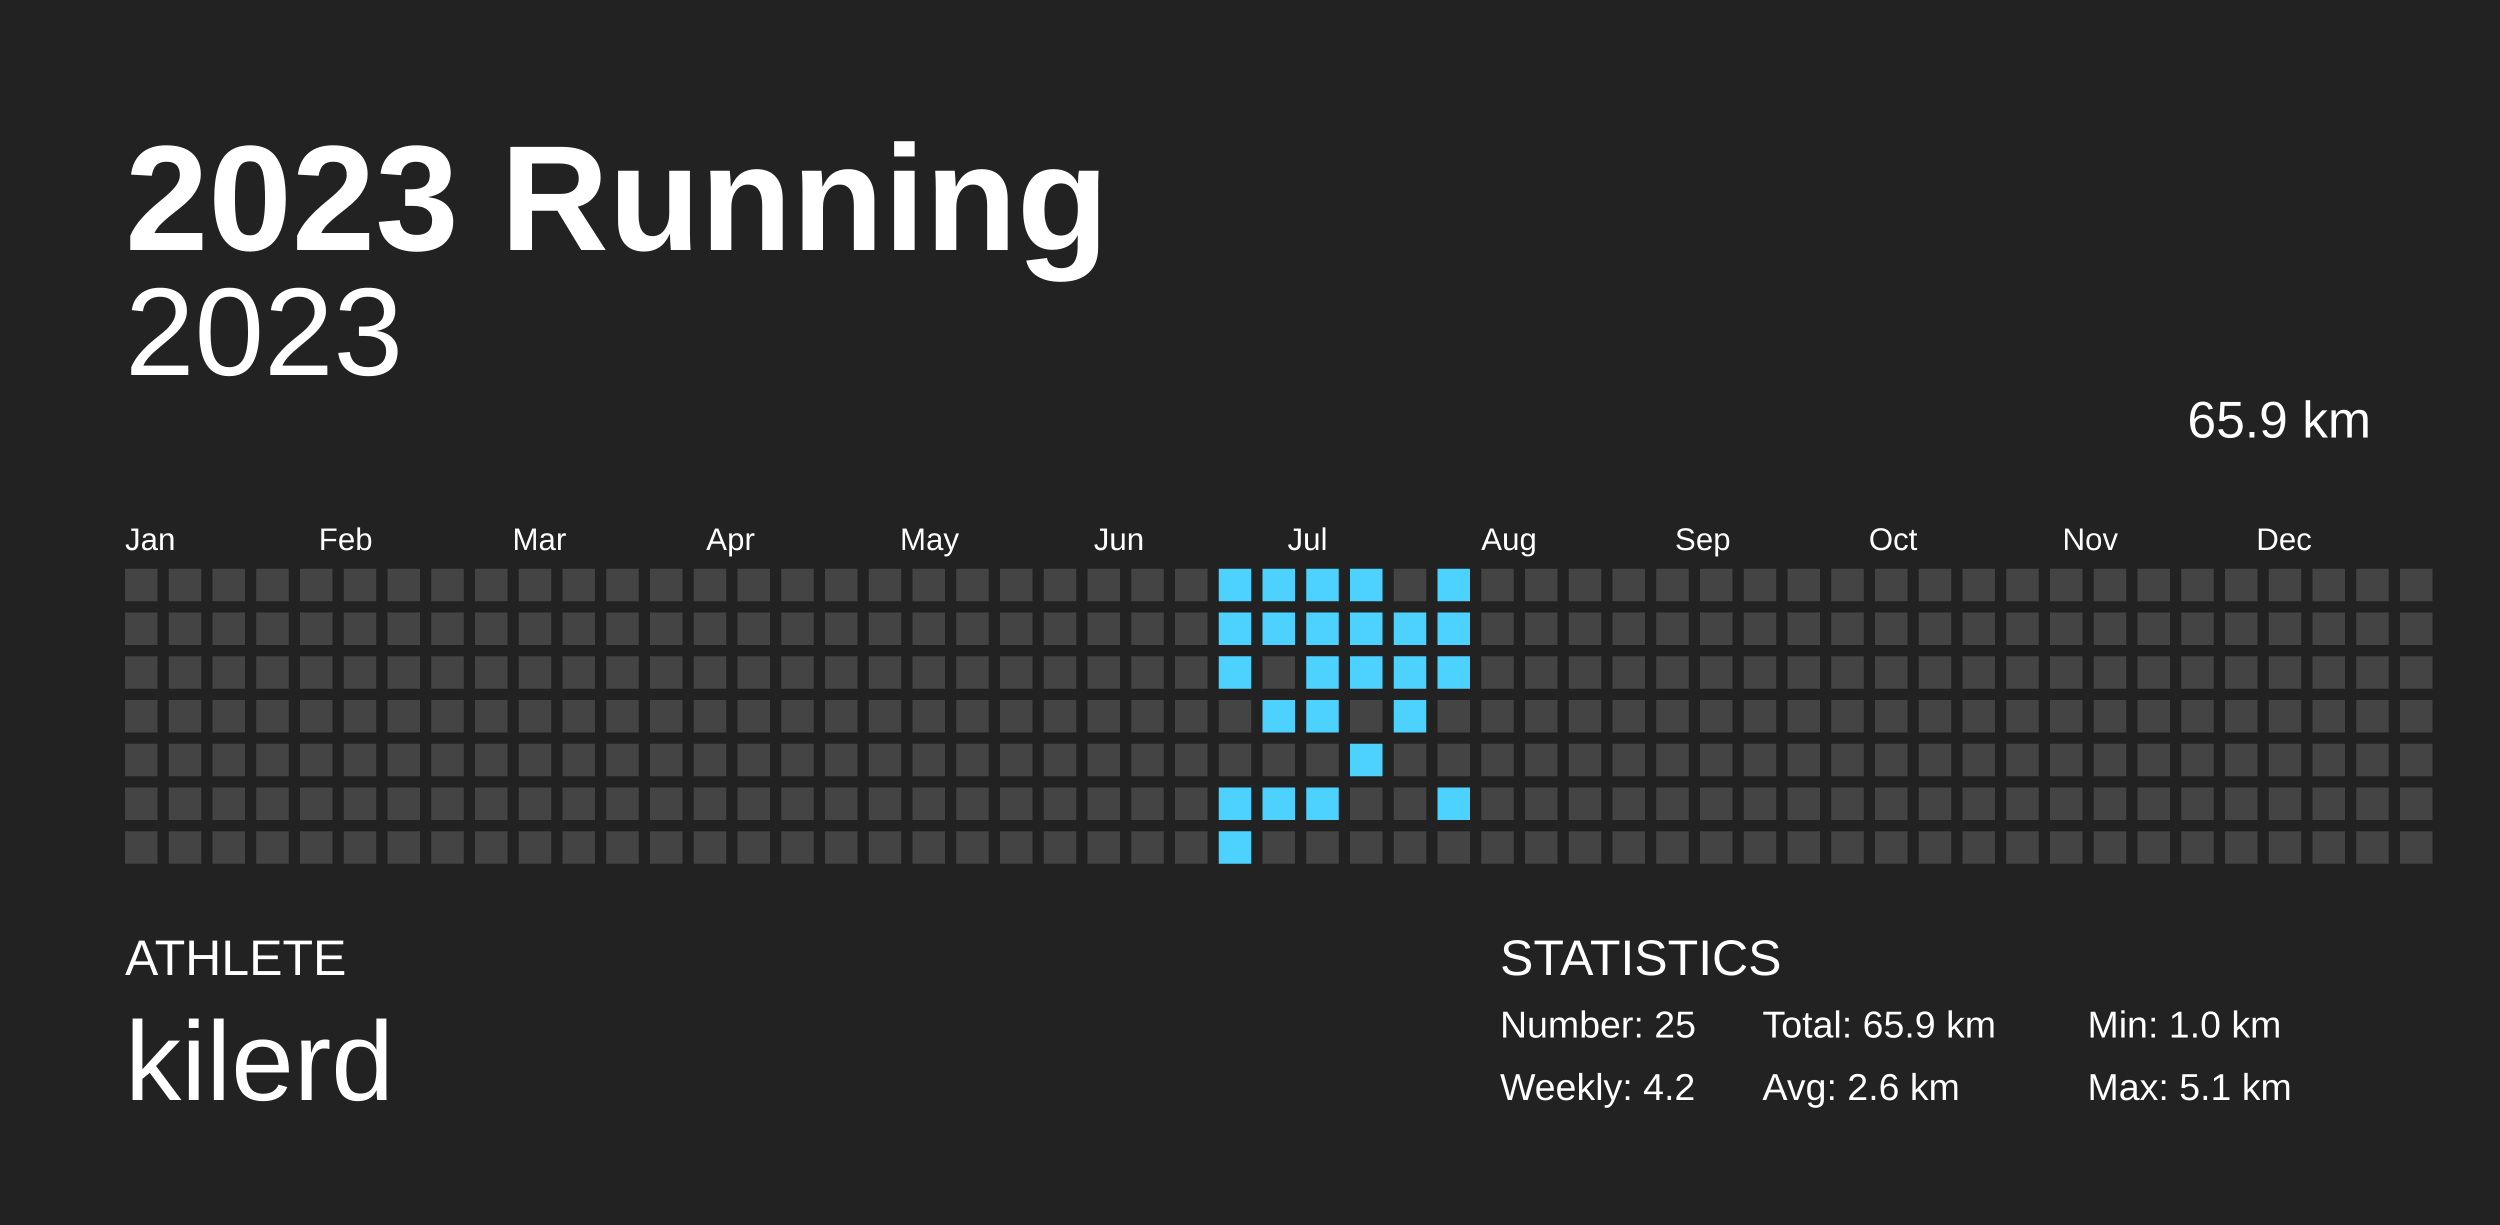
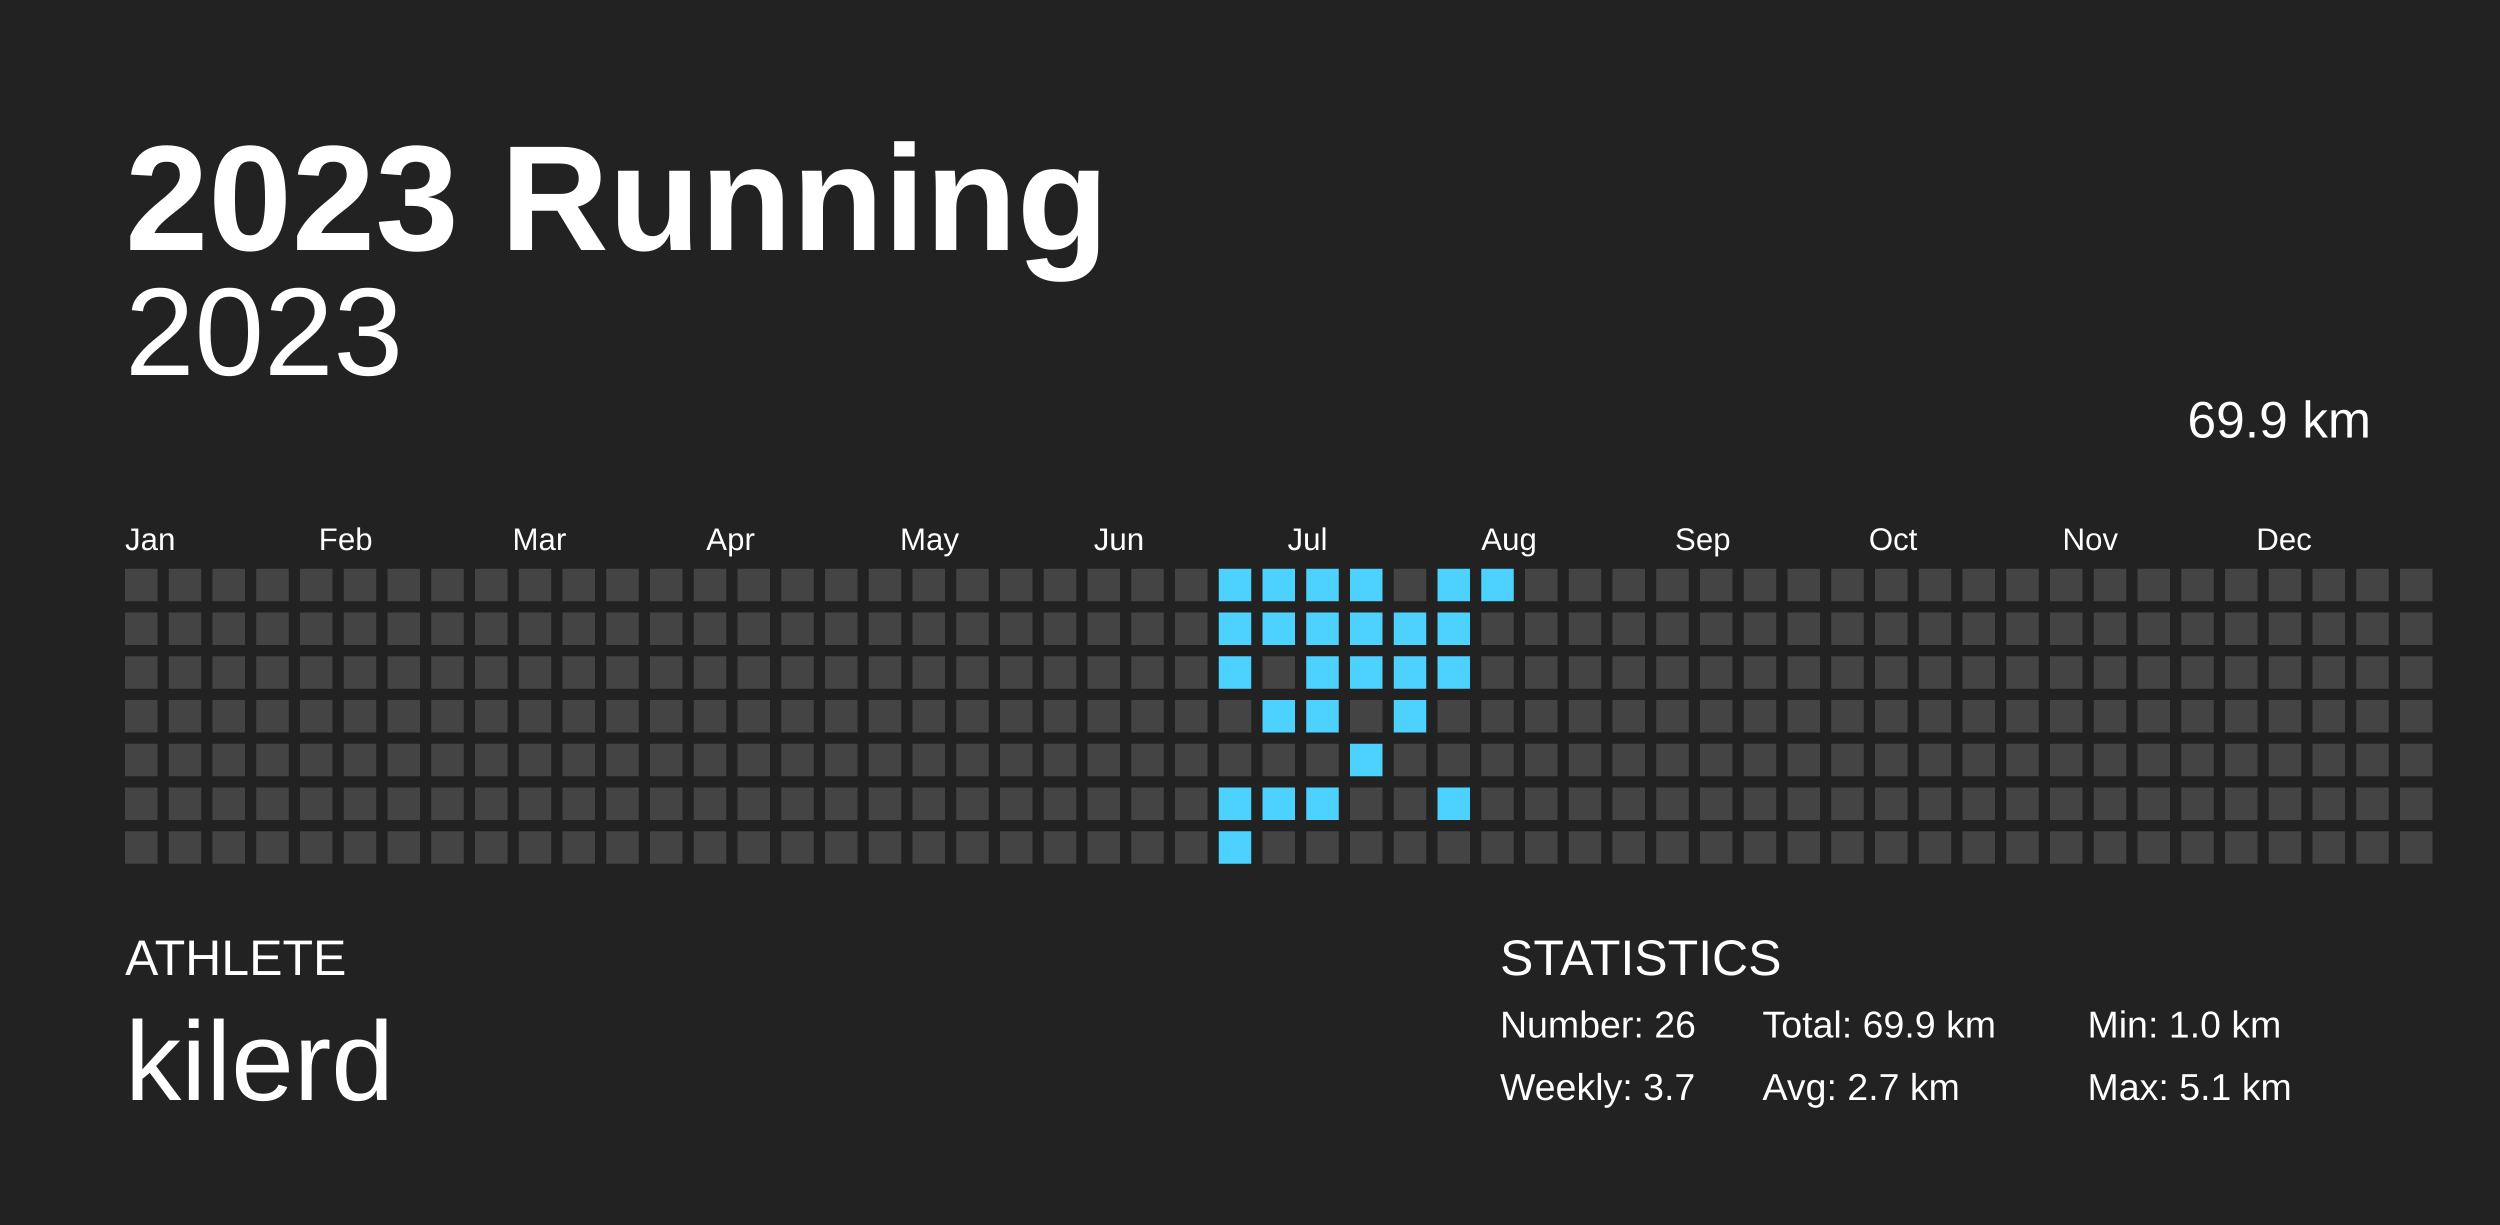
<svg xmlns="http://www.w3.org/2000/svg" baseProfile="full" height="98mm" version="1.1" viewBox="0,0,200,98" width="200mm">
  <defs />
  <rect fill="#222222" height="98" width="200" x="0" y="0" />
  <text fill="#FFFFFF" style="font-size:12px; font-family:Arial; font-weight:bold;" x="10" y="20">2023 Running</text>
  <text fill="#FFFFFF" style="font-size:4px; font-family:Arial" x="10" y="78">ATHLETE</text>
  <text fill="#FFFFFF" style="font-size:9px; font-family:Arial" x="10" y="88">kilerd</text>
  <text fill="#FFFFFF" style="font-size:4px; font-family:Arial" x="120" y="78">STATISTICS</text>
-   <text fill="#FFFFFF" style="font-size:3px; font-family:Arial" x="120" y="83">Number: 25</text>
-   <text fill="#FFFFFF" style="font-size:3px; font-family:Arial" x="120" y="88">Weekly: 4.2</text>
-   <text fill="#FFFFFF" style="font-size:3px; font-family:Arial" x="141" y="83">Total: 65.9 km</text>
-   <text fill="#FFFFFF" style="font-size:3px; font-family:Arial" x="141" y="88">Avg: 2.6 km</text>
+   <text fill="#FFFFFF" style="font-size:3px; font-family:Arial" x="120" y="83">Number: 26</text>
+   <text fill="#FFFFFF" style="font-size:3px; font-family:Arial" x="120" y="88">Weekly: 3.7</text>
+   <text fill="#FFFFFF" style="font-size:3px; font-family:Arial" x="141" y="83">Total: 69.9 km</text>
+   <text fill="#FFFFFF" style="font-size:3px; font-family:Arial" x="141" y="88">Avg: 2.7 km</text>
  <text fill="#FFFFFF" style="font-size:3px; font-family:Arial" x="167" y="83">Min: 1.0 km</text>
  <text fill="#FFFFFF" style="font-size:3px; font-family:Arial" x="167" y="88">Max: 5.1 km</text>
  <text alignment-baseline="hanging" fill="#FFFFFF" style="font-size:10.0px; font-family:Arial;" x="10" y="30">2023</text>
-   <text alignment-baseline="hanging" fill="#FFFFFF" style="font-size:4.125px; font-family:Arial;" x="175" y="35">65.9 km</text>
+   <text alignment-baseline="hanging" fill="#FFFFFF" style="font-size:4.125px; font-family:Arial;" x="175" y="35">69.9 km</text>
  <text fill="#FFFFFF" style="font-size:2.5px; font-family:Arial" x="10.0" y="44">Jan</text>
  <text fill="#FFFFFF" style="font-size:2.5px; font-family:Arial" x="25.5" y="44">Feb</text>
  <text fill="#FFFFFF" style="font-size:2.5px; font-family:Arial" x="41.0" y="44">Mar</text>
  <text fill="#FFFFFF" style="font-size:2.5px; font-family:Arial" x="56.5" y="44">Apr</text>
  <text fill="#FFFFFF" style="font-size:2.5px; font-family:Arial" x="72.0" y="44">May</text>
  <text fill="#FFFFFF" style="font-size:2.5px; font-family:Arial" x="87.5" y="44">Jun</text>
  <text fill="#FFFFFF" style="font-size:2.5px; font-family:Arial" x="103.0" y="44">Jul</text>
  <text fill="#FFFFFF" style="font-size:2.5px; font-family:Arial" x="118.5" y="44">Aug</text>
  <text fill="#FFFFFF" style="font-size:2.5px; font-family:Arial" x="134.0" y="44">Sep</text>
  <text fill="#FFFFFF" style="font-size:2.5px; font-family:Arial" x="149.5" y="44">Oct</text>
  <text fill="#FFFFFF" style="font-size:2.5px; font-family:Arial" x="165.0" y="44">Nov</text>
  <text fill="#FFFFFF" style="font-size:2.5px; font-family:Arial" x="180.5" y="44">Dec</text>
  <rect fill="#444444" height="2.6" width="2.6" x="10.0" y="45.5" />
  <rect fill="#444444" height="2.6" width="2.6" x="10.0" y="49.0" />
  <rect fill="#444444" height="2.6" width="2.6" x="10.0" y="52.5" />
  <rect fill="#444444" height="2.6" width="2.6" x="10.0" y="56.0" />
  <rect fill="#444444" height="2.6" width="2.6" x="10.0" y="59.5" />
  <rect fill="#444444" height="2.6" width="2.6" x="10.0" y="63.0" />
  <rect fill="#444444" height="2.6" width="2.6" x="10.0" y="66.5" />
  <rect fill="#444444" height="2.6" width="2.6" x="13.5" y="45.5" />
  <rect fill="#444444" height="2.6" width="2.6" x="13.5" y="49.0" />
  <rect fill="#444444" height="2.6" width="2.6" x="13.5" y="52.5" />
  <rect fill="#444444" height="2.6" width="2.6" x="13.5" y="56.0" />
  <rect fill="#444444" height="2.6" width="2.6" x="13.5" y="59.5" />
  <rect fill="#444444" height="2.6" width="2.6" x="13.5" y="63.0" />
  <rect fill="#444444" height="2.6" width="2.6" x="13.5" y="66.5" />
  <rect fill="#444444" height="2.6" width="2.6" x="17.0" y="45.5" />
  <rect fill="#444444" height="2.6" width="2.6" x="17.0" y="49.0" />
  <rect fill="#444444" height="2.6" width="2.6" x="17.0" y="52.5" />
  <rect fill="#444444" height="2.6" width="2.6" x="17.0" y="56.0" />
  <rect fill="#444444" height="2.6" width="2.6" x="17.0" y="59.5" />
  <rect fill="#444444" height="2.6" width="2.6" x="17.0" y="63.0" />
  <rect fill="#444444" height="2.6" width="2.6" x="17.0" y="66.5" />
  <rect fill="#444444" height="2.6" width="2.6" x="20.5" y="45.5" />
  <rect fill="#444444" height="2.6" width="2.6" x="20.5" y="49.0" />
  <rect fill="#444444" height="2.6" width="2.6" x="20.5" y="52.5" />
  <rect fill="#444444" height="2.6" width="2.6" x="20.5" y="56.0" />
  <rect fill="#444444" height="2.6" width="2.6" x="20.5" y="59.5" />
  <rect fill="#444444" height="2.6" width="2.6" x="20.5" y="63.0" />
  <rect fill="#444444" height="2.6" width="2.6" x="20.5" y="66.5" />
  <rect fill="#444444" height="2.6" width="2.6" x="24.0" y="45.5" />
  <rect fill="#444444" height="2.6" width="2.6" x="24.0" y="49.0" />
  <rect fill="#444444" height="2.6" width="2.6" x="24.0" y="52.5" />
  <rect fill="#444444" height="2.6" width="2.6" x="24.0" y="56.0" />
  <rect fill="#444444" height="2.6" width="2.6" x="24.0" y="59.5" />
  <rect fill="#444444" height="2.6" width="2.6" x="24.0" y="63.0" />
  <rect fill="#444444" height="2.6" width="2.6" x="24.0" y="66.5" />
  <rect fill="#444444" height="2.6" width="2.6" x="27.5" y="45.5" />
  <rect fill="#444444" height="2.6" width="2.6" x="27.5" y="49.0" />
  <rect fill="#444444" height="2.6" width="2.6" x="27.5" y="52.5" />
  <rect fill="#444444" height="2.6" width="2.6" x="27.5" y="56.0" />
  <rect fill="#444444" height="2.6" width="2.6" x="27.5" y="59.5" />
  <rect fill="#444444" height="2.6" width="2.6" x="27.5" y="63.0" />
  <rect fill="#444444" height="2.6" width="2.6" x="27.5" y="66.5" />
  <rect fill="#444444" height="2.6" width="2.6" x="31.0" y="45.5" />
  <rect fill="#444444" height="2.6" width="2.6" x="31.0" y="49.0" />
  <rect fill="#444444" height="2.6" width="2.6" x="31.0" y="52.5" />
  <rect fill="#444444" height="2.6" width="2.6" x="31.0" y="56.0" />
  <rect fill="#444444" height="2.6" width="2.6" x="31.0" y="59.5" />
  <rect fill="#444444" height="2.6" width="2.6" x="31.0" y="63.0" />
  <rect fill="#444444" height="2.6" width="2.6" x="31.0" y="66.5" />
  <rect fill="#444444" height="2.6" width="2.6" x="34.5" y="45.5" />
  <rect fill="#444444" height="2.6" width="2.6" x="34.5" y="49.0" />
  <rect fill="#444444" height="2.6" width="2.6" x="34.5" y="52.5" />
  <rect fill="#444444" height="2.6" width="2.6" x="34.5" y="56.0" />
  <rect fill="#444444" height="2.6" width="2.6" x="34.5" y="59.5" />
  <rect fill="#444444" height="2.6" width="2.6" x="34.5" y="63.0" />
  <rect fill="#444444" height="2.6" width="2.6" x="34.5" y="66.5" />
  <rect fill="#444444" height="2.6" width="2.6" x="38.0" y="45.5" />
  <rect fill="#444444" height="2.6" width="2.6" x="38.0" y="49.0" />
  <rect fill="#444444" height="2.6" width="2.6" x="38.0" y="52.5" />
  <rect fill="#444444" height="2.6" width="2.6" x="38.0" y="56.0" />
  <rect fill="#444444" height="2.6" width="2.6" x="38.0" y="59.5" />
  <rect fill="#444444" height="2.6" width="2.6" x="38.0" y="63.0" />
  <rect fill="#444444" height="2.6" width="2.6" x="38.0" y="66.5" />
  <rect fill="#444444" height="2.6" width="2.6" x="41.5" y="45.5" />
  <rect fill="#444444" height="2.6" width="2.6" x="41.5" y="49.0" />
  <rect fill="#444444" height="2.6" width="2.6" x="41.5" y="52.5" />
  <rect fill="#444444" height="2.6" width="2.6" x="41.5" y="56.0" />
  <rect fill="#444444" height="2.6" width="2.6" x="41.5" y="59.5" />
  <rect fill="#444444" height="2.6" width="2.6" x="41.5" y="63.0" />
  <rect fill="#444444" height="2.6" width="2.6" x="41.5" y="66.5" />
  <rect fill="#444444" height="2.6" width="2.6" x="45.0" y="45.5" />
  <rect fill="#444444" height="2.6" width="2.6" x="45.0" y="49.0" />
  <rect fill="#444444" height="2.6" width="2.6" x="45.0" y="52.5" />
  <rect fill="#444444" height="2.6" width="2.6" x="45.0" y="56.0" />
  <rect fill="#444444" height="2.6" width="2.6" x="45.0" y="59.5" />
  <rect fill="#444444" height="2.6" width="2.6" x="45.0" y="63.0" />
  <rect fill="#444444" height="2.6" width="2.6" x="45.0" y="66.5" />
  <rect fill="#444444" height="2.6" width="2.6" x="48.5" y="45.5" />
  <rect fill="#444444" height="2.6" width="2.6" x="48.5" y="49.0" />
  <rect fill="#444444" height="2.6" width="2.6" x="48.5" y="52.5" />
  <rect fill="#444444" height="2.6" width="2.6" x="48.5" y="56.0" />
  <rect fill="#444444" height="2.6" width="2.6" x="48.5" y="59.5" />
  <rect fill="#444444" height="2.6" width="2.6" x="48.5" y="63.0" />
  <rect fill="#444444" height="2.6" width="2.6" x="48.5" y="66.5" />
  <rect fill="#444444" height="2.6" width="2.6" x="52.0" y="45.5" />
  <rect fill="#444444" height="2.6" width="2.6" x="52.0" y="49.0" />
  <rect fill="#444444" height="2.6" width="2.6" x="52.0" y="52.5" />
  <rect fill="#444444" height="2.6" width="2.6" x="52.0" y="56.0" />
  <rect fill="#444444" height="2.6" width="2.6" x="52.0" y="59.5" />
  <rect fill="#444444" height="2.6" width="2.6" x="52.0" y="63.0" />
  <rect fill="#444444" height="2.6" width="2.6" x="52.0" y="66.5" />
  <rect fill="#444444" height="2.6" width="2.6" x="55.5" y="45.5" />
  <rect fill="#444444" height="2.6" width="2.6" x="55.5" y="49.0" />
  <rect fill="#444444" height="2.6" width="2.6" x="55.5" y="52.5" />
  <rect fill="#444444" height="2.6" width="2.6" x="55.5" y="56.0" />
  <rect fill="#444444" height="2.6" width="2.6" x="55.5" y="59.5" />
  <rect fill="#444444" height="2.6" width="2.6" x="55.5" y="63.0" />
  <rect fill="#444444" height="2.6" width="2.6" x="55.5" y="66.5" />
  <rect fill="#444444" height="2.6" width="2.6" x="59.0" y="45.5" />
  <rect fill="#444444" height="2.6" width="2.6" x="59.0" y="49.0" />
  <rect fill="#444444" height="2.6" width="2.6" x="59.0" y="52.5" />
  <rect fill="#444444" height="2.6" width="2.6" x="59.0" y="56.0" />
  <rect fill="#444444" height="2.6" width="2.6" x="59.0" y="59.5" />
  <rect fill="#444444" height="2.6" width="2.6" x="59.0" y="63.0" />
  <rect fill="#444444" height="2.6" width="2.6" x="59.0" y="66.5" />
  <rect fill="#444444" height="2.6" width="2.6" x="62.5" y="45.5" />
  <rect fill="#444444" height="2.6" width="2.6" x="62.5" y="49.0" />
  <rect fill="#444444" height="2.6" width="2.6" x="62.5" y="52.5" />
  <rect fill="#444444" height="2.6" width="2.6" x="62.5" y="56.0" />
  <rect fill="#444444" height="2.6" width="2.6" x="62.5" y="59.5" />
  <rect fill="#444444" height="2.6" width="2.6" x="62.5" y="63.0" />
  <rect fill="#444444" height="2.6" width="2.6" x="62.5" y="66.5" />
  <rect fill="#444444" height="2.6" width="2.6" x="66.0" y="45.5" />
  <rect fill="#444444" height="2.6" width="2.6" x="66.0" y="49.0" />
  <rect fill="#444444" height="2.6" width="2.6" x="66.0" y="52.5" />
  <rect fill="#444444" height="2.6" width="2.6" x="66.0" y="56.0" />
  <rect fill="#444444" height="2.6" width="2.6" x="66.0" y="59.5" />
  <rect fill="#444444" height="2.6" width="2.6" x="66.0" y="63.0" />
  <rect fill="#444444" height="2.6" width="2.6" x="66.0" y="66.5" />
  <rect fill="#444444" height="2.6" width="2.6" x="69.5" y="45.5" />
  <rect fill="#444444" height="2.6" width="2.6" x="69.5" y="49.0" />
  <rect fill="#444444" height="2.6" width="2.6" x="69.5" y="52.5" />
  <rect fill="#444444" height="2.6" width="2.6" x="69.5" y="56.0" />
  <rect fill="#444444" height="2.6" width="2.6" x="69.5" y="59.5" />
  <rect fill="#444444" height="2.6" width="2.6" x="69.5" y="63.0" />
  <rect fill="#444444" height="2.6" width="2.6" x="69.5" y="66.5" />
  <rect fill="#444444" height="2.6" width="2.6" x="73.0" y="45.5" />
  <rect fill="#444444" height="2.6" width="2.6" x="73.0" y="49.0" />
  <rect fill="#444444" height="2.6" width="2.6" x="73.0" y="52.5" />
  <rect fill="#444444" height="2.6" width="2.6" x="73.0" y="56.0" />
  <rect fill="#444444" height="2.6" width="2.6" x="73.0" y="59.5" />
  <rect fill="#444444" height="2.6" width="2.6" x="73.0" y="63.0" />
  <rect fill="#444444" height="2.6" width="2.6" x="73.0" y="66.5" />
  <rect fill="#444444" height="2.6" width="2.6" x="76.5" y="45.5" />
  <rect fill="#444444" height="2.6" width="2.6" x="76.5" y="49.0" />
  <rect fill="#444444" height="2.6" width="2.6" x="76.5" y="52.5" />
  <rect fill="#444444" height="2.6" width="2.6" x="76.5" y="56.0" />
  <rect fill="#444444" height="2.6" width="2.6" x="76.5" y="59.5" />
  <rect fill="#444444" height="2.6" width="2.6" x="76.5" y="63.0" />
  <rect fill="#444444" height="2.6" width="2.6" x="76.5" y="66.5" />
  <rect fill="#444444" height="2.6" width="2.6" x="80.0" y="45.5" />
  <rect fill="#444444" height="2.6" width="2.6" x="80.0" y="49.0" />
  <rect fill="#444444" height="2.6" width="2.6" x="80.0" y="52.5" />
  <rect fill="#444444" height="2.6" width="2.6" x="80.0" y="56.0" />
  <rect fill="#444444" height="2.6" width="2.6" x="80.0" y="59.5" />
  <rect fill="#444444" height="2.6" width="2.6" x="80.0" y="63.0" />
  <rect fill="#444444" height="2.6" width="2.6" x="80.0" y="66.5" />
  <rect fill="#444444" height="2.6" width="2.6" x="83.5" y="45.5" />
  <rect fill="#444444" height="2.6" width="2.6" x="83.5" y="49.0" />
  <rect fill="#444444" height="2.6" width="2.6" x="83.5" y="52.5" />
  <rect fill="#444444" height="2.6" width="2.6" x="83.5" y="56.0" />
  <rect fill="#444444" height="2.6" width="2.6" x="83.5" y="59.5" />
  <rect fill="#444444" height="2.6" width="2.6" x="83.5" y="63.0" />
  <rect fill="#444444" height="2.6" width="2.6" x="83.5" y="66.5" />
  <rect fill="#444444" height="2.6" width="2.6" x="87.0" y="45.5" />
  <rect fill="#444444" height="2.6" width="2.6" x="87.0" y="49.0" />
  <rect fill="#444444" height="2.6" width="2.6" x="87.0" y="52.5" />
  <rect fill="#444444" height="2.6" width="2.6" x="87.0" y="56.0" />
  <rect fill="#444444" height="2.6" width="2.6" x="87.0" y="59.5" />
  <rect fill="#444444" height="2.6" width="2.6" x="87.0" y="63.0" />
  <rect fill="#444444" height="2.6" width="2.6" x="87.0" y="66.5" />
  <rect fill="#444444" height="2.6" width="2.6" x="90.5" y="45.5" />
  <rect fill="#444444" height="2.6" width="2.6" x="90.5" y="49.0" />
  <rect fill="#444444" height="2.6" width="2.6" x="90.5" y="52.5" />
  <rect fill="#444444" height="2.6" width="2.6" x="90.5" y="56.0" />
  <rect fill="#444444" height="2.6" width="2.6" x="90.5" y="59.5" />
  <rect fill="#444444" height="2.6" width="2.6" x="90.5" y="63.0" />
  <rect fill="#444444" height="2.6" width="2.6" x="90.5" y="66.5" />
  <rect fill="#444444" height="2.6" width="2.6" x="94.0" y="45.5" />
  <rect fill="#444444" height="2.6" width="2.6" x="94.0" y="49.0" />
  <rect fill="#444444" height="2.6" width="2.6" x="94.0" y="52.5" />
  <rect fill="#444444" height="2.6" width="2.6" x="94.0" y="56.0" />
  <rect fill="#444444" height="2.6" width="2.6" x="94.0" y="59.5" />
  <rect fill="#444444" height="2.6" width="2.6" x="94.0" y="63.0" />
  <rect fill="#444444" height="2.6" width="2.6" x="94.0" y="66.5" />
  <rect fill="#4dd2ff" height="2.6" width="2.6" x="97.5" y="45.5" />
  <rect fill="#4dd2ff" height="2.6" width="2.6" x="97.5" y="49.0" />
  <rect fill="#4dd2ff" height="2.6" width="2.6" x="97.5" y="52.5" />
  <rect fill="#444444" height="2.6" width="2.6" x="97.5" y="56.0" />
  <rect fill="#444444" height="2.6" width="2.6" x="97.5" y="59.5" />
  <rect fill="#4dd2ff" height="2.6" width="2.6" x="97.5" y="63.0" />
  <rect fill="#4dd2ff" height="2.6" width="2.6" x="97.5" y="66.5" />
  <rect fill="#4dd2ff" height="2.6" width="2.6" x="101.0" y="45.5" />
  <rect fill="#4dd2ff" height="2.6" width="2.6" x="101.0" y="49.0" />
  <rect fill="#444444" height="2.6" width="2.6" x="101.0" y="52.5" />
  <rect fill="#4dd2ff" height="2.6" width="2.6" x="101.0" y="56.0" />
  <rect fill="#444444" height="2.6" width="2.6" x="101.0" y="59.5" />
  <rect fill="#4dd2ff" height="2.6" width="2.6" x="101.0" y="63.0" />
  <rect fill="#444444" height="2.6" width="2.6" x="101.0" y="66.5" />
  <rect fill="#4dd2ff" height="2.6" width="2.6" x="104.5" y="45.5" />
  <rect fill="#4dd2ff" height="2.6" width="2.6" x="104.5" y="49.0" />
  <rect fill="#4dd2ff" height="2.6" width="2.6" x="104.5" y="52.5" />
  <rect fill="#4dd2ff" height="2.6" width="2.6" x="104.5" y="56.0" />
  <rect fill="#444444" height="2.6" width="2.6" x="104.5" y="59.5" />
  <rect fill="#4dd2ff" height="2.6" width="2.6" x="104.5" y="63.0" />
  <rect fill="#444444" height="2.6" width="2.6" x="104.5" y="66.5" />
  <rect fill="#4dd2ff" height="2.6" width="2.6" x="108.0" y="45.5" />
  <rect fill="#4dd2ff" height="2.6" width="2.6" x="108.0" y="49.0" />
  <rect fill="#4dd2ff" height="2.6" width="2.6" x="108.0" y="52.5" />
  <rect fill="#444444" height="2.6" width="2.6" x="108.0" y="56.0" />
  <rect fill="#4dd2ff" height="2.6" width="2.6" x="108.0" y="59.5" />
  <rect fill="#444444" height="2.6" width="2.6" x="108.0" y="63.0" />
  <rect fill="#444444" height="2.6" width="2.6" x="108.0" y="66.5" />
  <rect fill="#444444" height="2.6" width="2.6" x="111.5" y="45.5" />
  <rect fill="#4dd2ff" height="2.6" width="2.6" x="111.5" y="49.0" />
  <rect fill="#4dd2ff" height="2.6" width="2.6" x="111.5" y="52.5" />
  <rect fill="#4dd2ff" height="2.6" width="2.6" x="111.5" y="56.0" />
  <rect fill="#444444" height="2.6" width="2.6" x="111.5" y="59.5" />
  <rect fill="#444444" height="2.6" width="2.6" x="111.5" y="63.0" />
  <rect fill="#444444" height="2.6" width="2.6" x="111.5" y="66.5" />
  <rect fill="#4dd2ff" height="2.6" width="2.6" x="115.0" y="45.5" />
  <rect fill="#4dd2ff" height="2.6" width="2.6" x="115.0" y="49.0" />
  <rect fill="#4dd2ff" height="2.6" width="2.6" x="115.0" y="52.5" />
  <rect fill="#444444" height="2.6" width="2.6" x="115.0" y="56.0" />
  <rect fill="#444444" height="2.6" width="2.6" x="115.0" y="59.5" />
  <rect fill="#4dd2ff" height="2.6" width="2.6" x="115.0" y="63.0" />
  <rect fill="#444444" height="2.6" width="2.6" x="115.0" y="66.5" />
-   <rect fill="#444444" height="2.6" width="2.6" x="118.5" y="45.5" />
+   <rect fill="#4dd2ff" height="2.6" width="2.6" x="118.5" y="45.5" />
  <rect fill="#444444" height="2.6" width="2.6" x="118.5" y="49.0" />
  <rect fill="#444444" height="2.6" width="2.6" x="118.5" y="52.5" />
  <rect fill="#444444" height="2.6" width="2.6" x="118.5" y="56.0" />
  <rect fill="#444444" height="2.6" width="2.6" x="118.5" y="59.5" />
  <rect fill="#444444" height="2.6" width="2.6" x="118.5" y="63.0" />
  <rect fill="#444444" height="2.6" width="2.6" x="118.5" y="66.5" />
  <rect fill="#444444" height="2.6" width="2.6" x="122.0" y="45.5" />
  <rect fill="#444444" height="2.6" width="2.6" x="122.0" y="49.0" />
  <rect fill="#444444" height="2.6" width="2.6" x="122.0" y="52.5" />
  <rect fill="#444444" height="2.6" width="2.6" x="122.0" y="56.0" />
  <rect fill="#444444" height="2.6" width="2.6" x="122.0" y="59.5" />
  <rect fill="#444444" height="2.6" width="2.6" x="122.0" y="63.0" />
  <rect fill="#444444" height="2.6" width="2.6" x="122.0" y="66.5" />
  <rect fill="#444444" height="2.6" width="2.6" x="125.5" y="45.5" />
  <rect fill="#444444" height="2.6" width="2.6" x="125.5" y="49.0" />
  <rect fill="#444444" height="2.6" width="2.6" x="125.5" y="52.5" />
  <rect fill="#444444" height="2.6" width="2.6" x="125.5" y="56.0" />
  <rect fill="#444444" height="2.6" width="2.6" x="125.5" y="59.5" />
  <rect fill="#444444" height="2.6" width="2.6" x="125.5" y="63.0" />
  <rect fill="#444444" height="2.6" width="2.6" x="125.5" y="66.5" />
  <rect fill="#444444" height="2.6" width="2.6" x="129.0" y="45.5" />
  <rect fill="#444444" height="2.6" width="2.6" x="129.0" y="49.0" />
  <rect fill="#444444" height="2.6" width="2.6" x="129.0" y="52.5" />
  <rect fill="#444444" height="2.6" width="2.6" x="129.0" y="56.0" />
  <rect fill="#444444" height="2.6" width="2.6" x="129.0" y="59.5" />
  <rect fill="#444444" height="2.6" width="2.6" x="129.0" y="63.0" />
  <rect fill="#444444" height="2.6" width="2.6" x="129.0" y="66.5" />
  <rect fill="#444444" height="2.6" width="2.6" x="132.5" y="45.5" />
  <rect fill="#444444" height="2.6" width="2.6" x="132.5" y="49.0" />
  <rect fill="#444444" height="2.6" width="2.6" x="132.5" y="52.5" />
  <rect fill="#444444" height="2.6" width="2.6" x="132.5" y="56.0" />
  <rect fill="#444444" height="2.6" width="2.6" x="132.5" y="59.5" />
  <rect fill="#444444" height="2.6" width="2.6" x="132.5" y="63.0" />
  <rect fill="#444444" height="2.6" width="2.6" x="132.5" y="66.5" />
  <rect fill="#444444" height="2.6" width="2.6" x="136.0" y="45.5" />
  <rect fill="#444444" height="2.6" width="2.6" x="136.0" y="49.0" />
  <rect fill="#444444" height="2.6" width="2.6" x="136.0" y="52.5" />
  <rect fill="#444444" height="2.6" width="2.6" x="136.0" y="56.0" />
  <rect fill="#444444" height="2.6" width="2.6" x="136.0" y="59.5" />
  <rect fill="#444444" height="2.6" width="2.6" x="136.0" y="63.0" />
  <rect fill="#444444" height="2.6" width="2.6" x="136.0" y="66.5" />
  <rect fill="#444444" height="2.6" width="2.6" x="139.5" y="45.5" />
  <rect fill="#444444" height="2.6" width="2.6" x="139.5" y="49.0" />
  <rect fill="#444444" height="2.6" width="2.6" x="139.5" y="52.5" />
  <rect fill="#444444" height="2.6" width="2.6" x="139.5" y="56.0" />
  <rect fill="#444444" height="2.6" width="2.6" x="139.5" y="59.5" />
  <rect fill="#444444" height="2.6" width="2.6" x="139.5" y="63.0" />
  <rect fill="#444444" height="2.6" width="2.6" x="139.5" y="66.5" />
  <rect fill="#444444" height="2.6" width="2.6" x="143.0" y="45.5" />
  <rect fill="#444444" height="2.6" width="2.6" x="143.0" y="49.0" />
  <rect fill="#444444" height="2.6" width="2.6" x="143.0" y="52.5" />
  <rect fill="#444444" height="2.6" width="2.6" x="143.0" y="56.0" />
  <rect fill="#444444" height="2.6" width="2.6" x="143.0" y="59.5" />
  <rect fill="#444444" height="2.6" width="2.6" x="143.0" y="63.0" />
  <rect fill="#444444" height="2.6" width="2.6" x="143.0" y="66.5" />
  <rect fill="#444444" height="2.6" width="2.6" x="146.5" y="45.5" />
  <rect fill="#444444" height="2.6" width="2.6" x="146.5" y="49.0" />
  <rect fill="#444444" height="2.6" width="2.6" x="146.5" y="52.5" />
  <rect fill="#444444" height="2.6" width="2.6" x="146.5" y="56.0" />
  <rect fill="#444444" height="2.6" width="2.6" x="146.5" y="59.5" />
  <rect fill="#444444" height="2.6" width="2.6" x="146.5" y="63.0" />
  <rect fill="#444444" height="2.6" width="2.6" x="146.5" y="66.5" />
  <rect fill="#444444" height="2.6" width="2.6" x="150.0" y="45.5" />
  <rect fill="#444444" height="2.6" width="2.6" x="150.0" y="49.0" />
  <rect fill="#444444" height="2.6" width="2.6" x="150.0" y="52.5" />
  <rect fill="#444444" height="2.6" width="2.6" x="150.0" y="56.0" />
  <rect fill="#444444" height="2.6" width="2.6" x="150.0" y="59.5" />
  <rect fill="#444444" height="2.6" width="2.6" x="150.0" y="63.0" />
  <rect fill="#444444" height="2.6" width="2.6" x="150.0" y="66.5" />
  <rect fill="#444444" height="2.6" width="2.6" x="153.5" y="45.5" />
  <rect fill="#444444" height="2.6" width="2.6" x="153.5" y="49.0" />
  <rect fill="#444444" height="2.6" width="2.6" x="153.5" y="52.5" />
  <rect fill="#444444" height="2.6" width="2.6" x="153.5" y="56.0" />
  <rect fill="#444444" height="2.6" width="2.6" x="153.5" y="59.5" />
  <rect fill="#444444" height="2.6" width="2.6" x="153.5" y="63.0" />
  <rect fill="#444444" height="2.6" width="2.6" x="153.5" y="66.5" />
  <rect fill="#444444" height="2.6" width="2.6" x="157.0" y="45.5" />
  <rect fill="#444444" height="2.6" width="2.6" x="157.0" y="49.0" />
  <rect fill="#444444" height="2.6" width="2.6" x="157.0" y="52.5" />
  <rect fill="#444444" height="2.6" width="2.6" x="157.0" y="56.0" />
  <rect fill="#444444" height="2.6" width="2.6" x="157.0" y="59.5" />
  <rect fill="#444444" height="2.6" width="2.6" x="157.0" y="63.0" />
  <rect fill="#444444" height="2.6" width="2.6" x="157.0" y="66.5" />
  <rect fill="#444444" height="2.6" width="2.6" x="160.5" y="45.5" />
  <rect fill="#444444" height="2.6" width="2.6" x="160.5" y="49.0" />
  <rect fill="#444444" height="2.6" width="2.6" x="160.5" y="52.5" />
  <rect fill="#444444" height="2.6" width="2.6" x="160.5" y="56.0" />
  <rect fill="#444444" height="2.6" width="2.6" x="160.5" y="59.5" />
  <rect fill="#444444" height="2.6" width="2.6" x="160.5" y="63.0" />
  <rect fill="#444444" height="2.6" width="2.6" x="160.5" y="66.5" />
  <rect fill="#444444" height="2.6" width="2.6" x="164.0" y="45.5" />
  <rect fill="#444444" height="2.6" width="2.6" x="164.0" y="49.0" />
  <rect fill="#444444" height="2.6" width="2.6" x="164.0" y="52.5" />
  <rect fill="#444444" height="2.6" width="2.6" x="164.0" y="56.0" />
  <rect fill="#444444" height="2.6" width="2.6" x="164.0" y="59.5" />
  <rect fill="#444444" height="2.6" width="2.6" x="164.0" y="63.0" />
  <rect fill="#444444" height="2.6" width="2.6" x="164.0" y="66.5" />
  <rect fill="#444444" height="2.6" width="2.6" x="167.5" y="45.5" />
  <rect fill="#444444" height="2.6" width="2.6" x="167.5" y="49.0" />
  <rect fill="#444444" height="2.6" width="2.6" x="167.5" y="52.5" />
  <rect fill="#444444" height="2.6" width="2.6" x="167.5" y="56.0" />
  <rect fill="#444444" height="2.6" width="2.6" x="167.5" y="59.5" />
  <rect fill="#444444" height="2.6" width="2.6" x="167.5" y="63.0" />
  <rect fill="#444444" height="2.6" width="2.6" x="167.5" y="66.5" />
  <rect fill="#444444" height="2.6" width="2.6" x="171.0" y="45.5" />
  <rect fill="#444444" height="2.6" width="2.6" x="171.0" y="49.0" />
  <rect fill="#444444" height="2.6" width="2.6" x="171.0" y="52.5" />
  <rect fill="#444444" height="2.6" width="2.6" x="171.0" y="56.0" />
  <rect fill="#444444" height="2.6" width="2.6" x="171.0" y="59.5" />
  <rect fill="#444444" height="2.6" width="2.6" x="171.0" y="63.0" />
  <rect fill="#444444" height="2.6" width="2.6" x="171.0" y="66.5" />
  <rect fill="#444444" height="2.6" width="2.6" x="174.5" y="45.5" />
  <rect fill="#444444" height="2.6" width="2.6" x="174.5" y="49.0" />
  <rect fill="#444444" height="2.6" width="2.6" x="174.5" y="52.5" />
  <rect fill="#444444" height="2.6" width="2.6" x="174.5" y="56.0" />
  <rect fill="#444444" height="2.6" width="2.6" x="174.5" y="59.5" />
  <rect fill="#444444" height="2.6" width="2.6" x="174.5" y="63.0" />
  <rect fill="#444444" height="2.6" width="2.6" x="174.5" y="66.5" />
  <rect fill="#444444" height="2.6" width="2.6" x="178.0" y="45.5" />
  <rect fill="#444444" height="2.6" width="2.6" x="178.0" y="49.0" />
  <rect fill="#444444" height="2.6" width="2.6" x="178.0" y="52.5" />
  <rect fill="#444444" height="2.6" width="2.6" x="178.0" y="56.0" />
  <rect fill="#444444" height="2.6" width="2.6" x="178.0" y="59.5" />
  <rect fill="#444444" height="2.6" width="2.6" x="178.0" y="63.0" />
  <rect fill="#444444" height="2.6" width="2.6" x="178.0" y="66.5" />
  <rect fill="#444444" height="2.6" width="2.6" x="181.5" y="45.5" />
  <rect fill="#444444" height="2.6" width="2.6" x="181.5" y="49.0" />
  <rect fill="#444444" height="2.6" width="2.6" x="181.5" y="52.5" />
  <rect fill="#444444" height="2.6" width="2.6" x="181.5" y="56.0" />
  <rect fill="#444444" height="2.6" width="2.6" x="181.5" y="59.5" />
  <rect fill="#444444" height="2.6" width="2.6" x="181.5" y="63.0" />
  <rect fill="#444444" height="2.6" width="2.6" x="181.5" y="66.5" />
  <rect fill="#444444" height="2.6" width="2.6" x="185.0" y="45.5" />
  <rect fill="#444444" height="2.6" width="2.6" x="185.0" y="49.0" />
  <rect fill="#444444" height="2.6" width="2.6" x="185.0" y="52.5" />
  <rect fill="#444444" height="2.6" width="2.6" x="185.0" y="56.0" />
  <rect fill="#444444" height="2.6" width="2.6" x="185.0" y="59.5" />
  <rect fill="#444444" height="2.6" width="2.6" x="185.0" y="63.0" />
  <rect fill="#444444" height="2.6" width="2.6" x="185.0" y="66.5" />
  <rect fill="#444444" height="2.6" width="2.6" x="188.5" y="45.5" />
  <rect fill="#444444" height="2.6" width="2.6" x="188.5" y="49.0" />
  <rect fill="#444444" height="2.6" width="2.6" x="188.5" y="52.5" />
  <rect fill="#444444" height="2.6" width="2.6" x="188.5" y="56.0" />
  <rect fill="#444444" height="2.6" width="2.6" x="188.5" y="59.5" />
  <rect fill="#444444" height="2.6" width="2.6" x="188.5" y="63.0" />
  <rect fill="#444444" height="2.6" width="2.6" x="188.5" y="66.5" />
  <rect fill="#444444" height="2.6" width="2.6" x="192.0" y="45.5" />
  <rect fill="#444444" height="2.6" width="2.6" x="192.0" y="49.0" />
  <rect fill="#444444" height="2.6" width="2.6" x="192.0" y="52.5" />
  <rect fill="#444444" height="2.6" width="2.6" x="192.0" y="56.0" />
  <rect fill="#444444" height="2.6" width="2.6" x="192.0" y="59.5" />
  <rect fill="#444444" height="2.6" width="2.6" x="192.0" y="63.0" />
  <rect fill="#444444" height="2.6" width="2.6" x="192.0" y="66.5" />
</svg>
